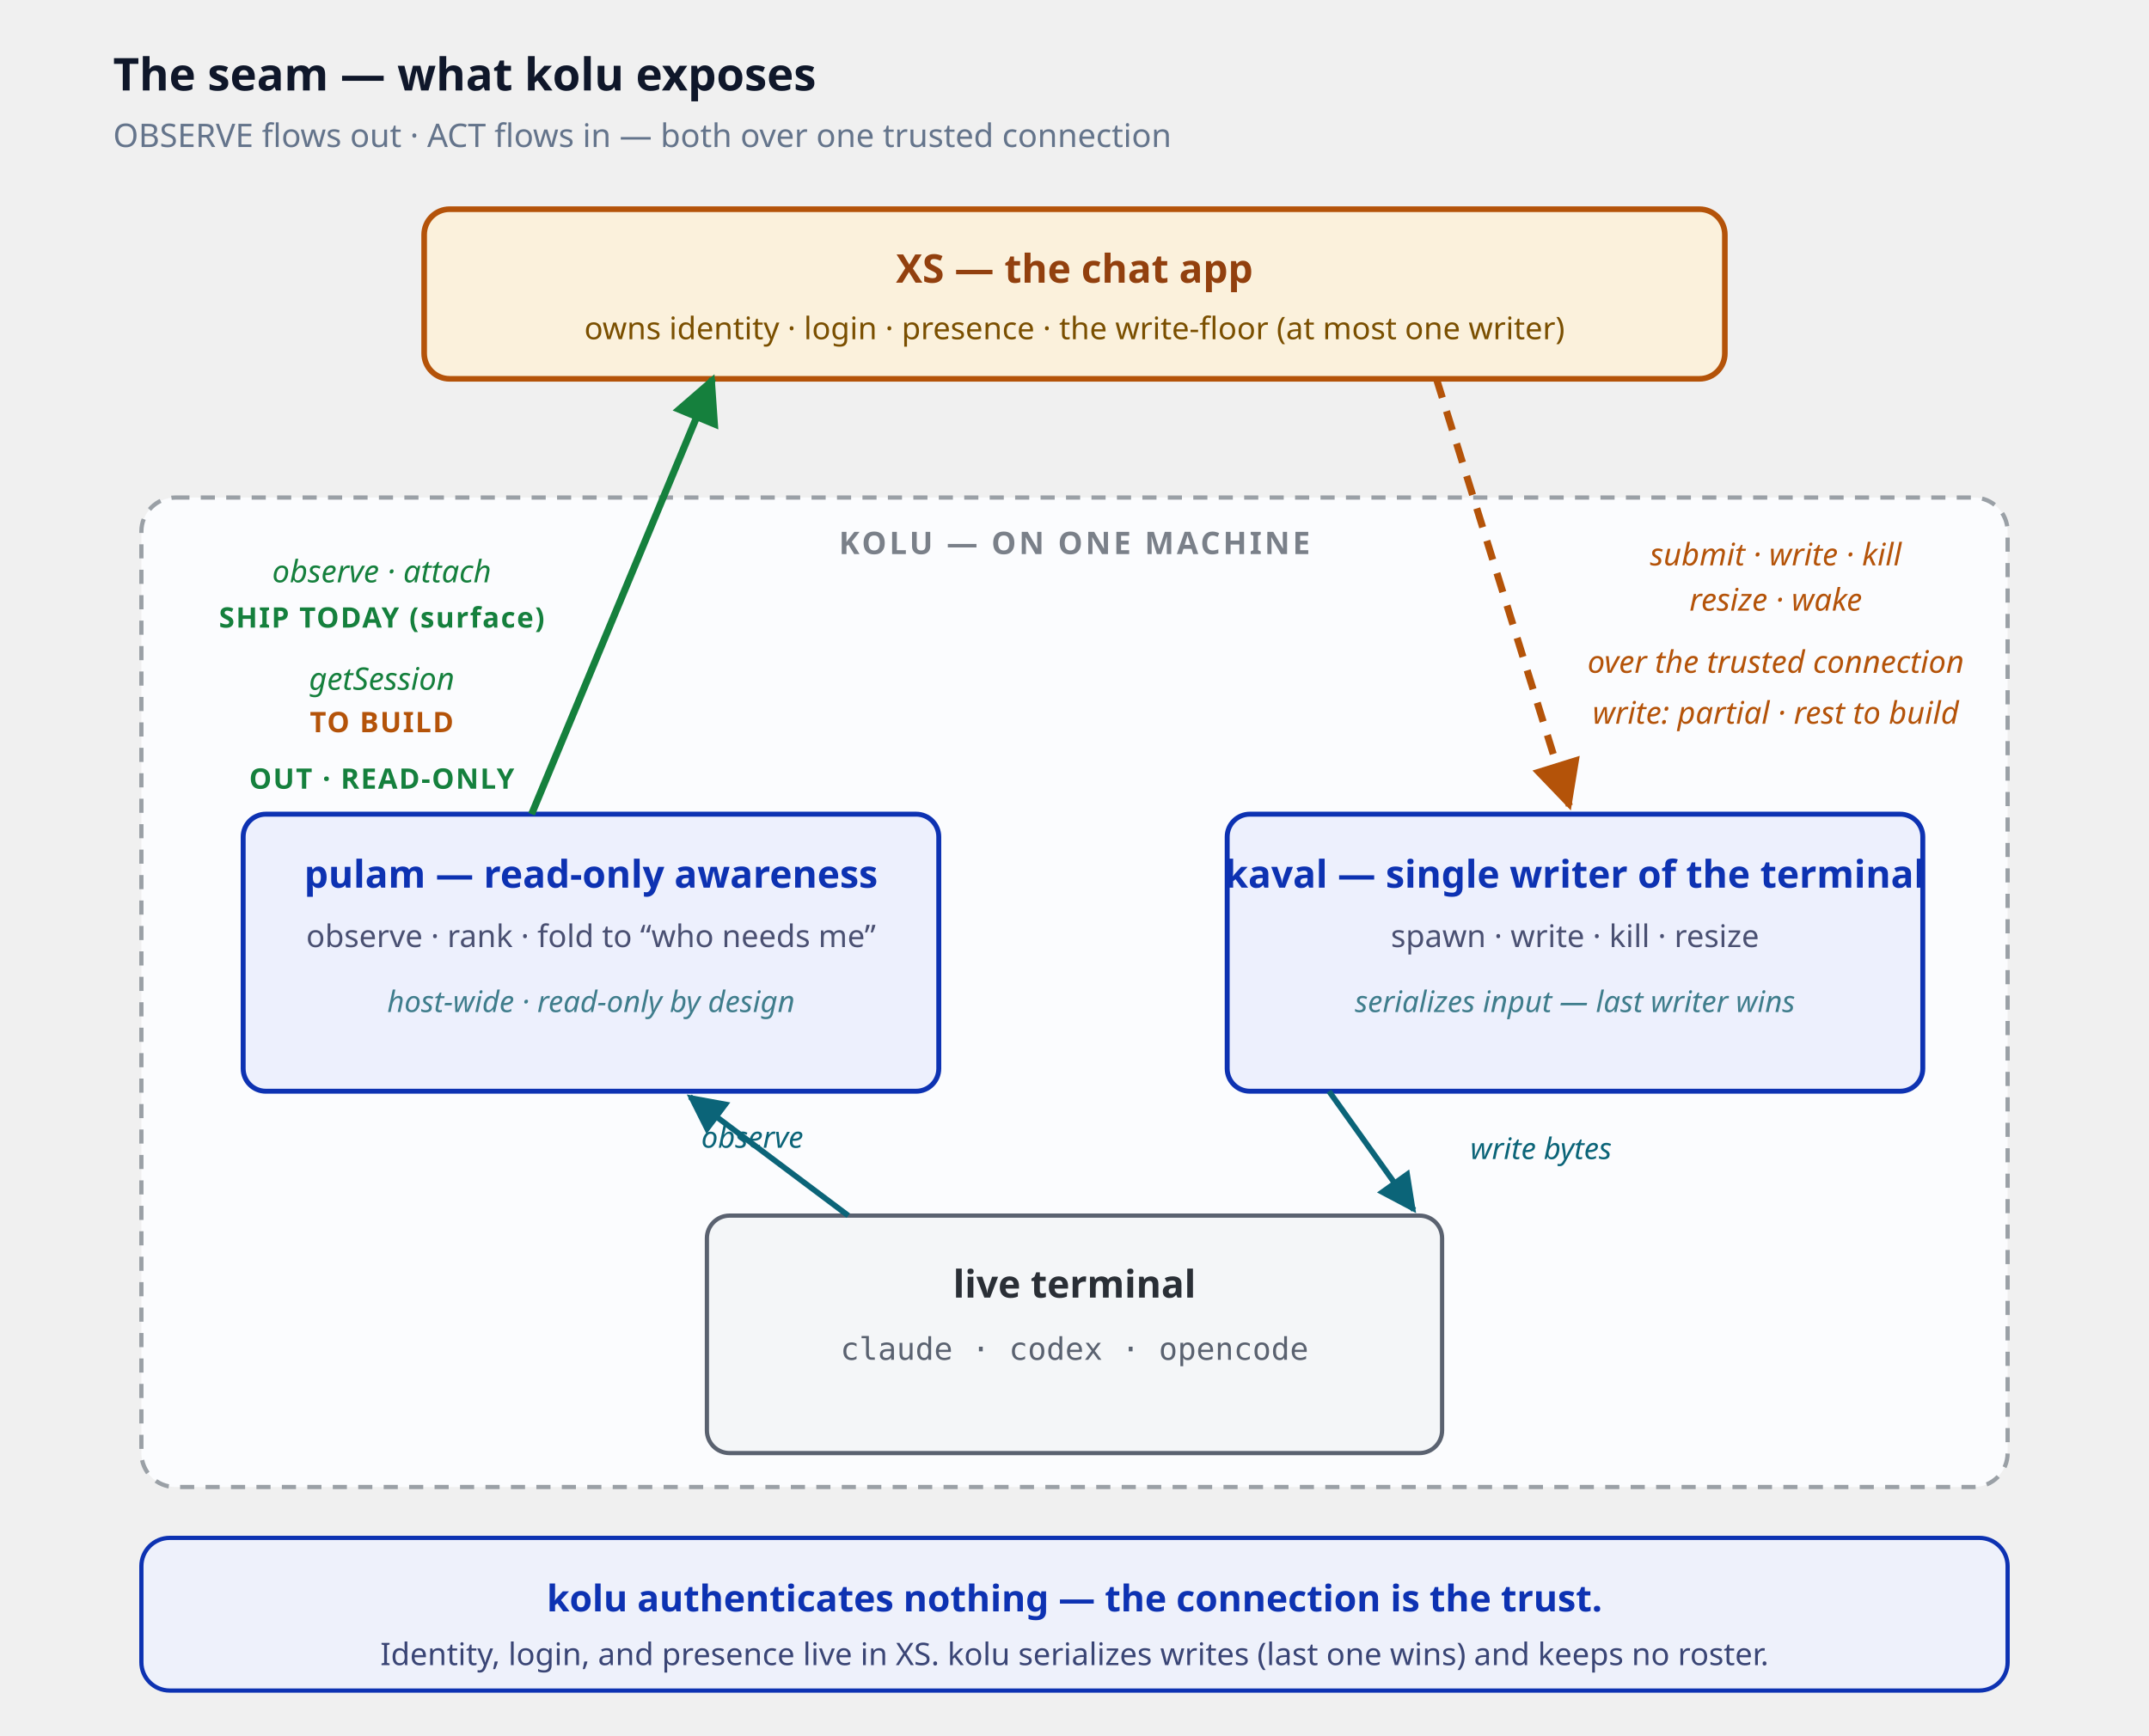
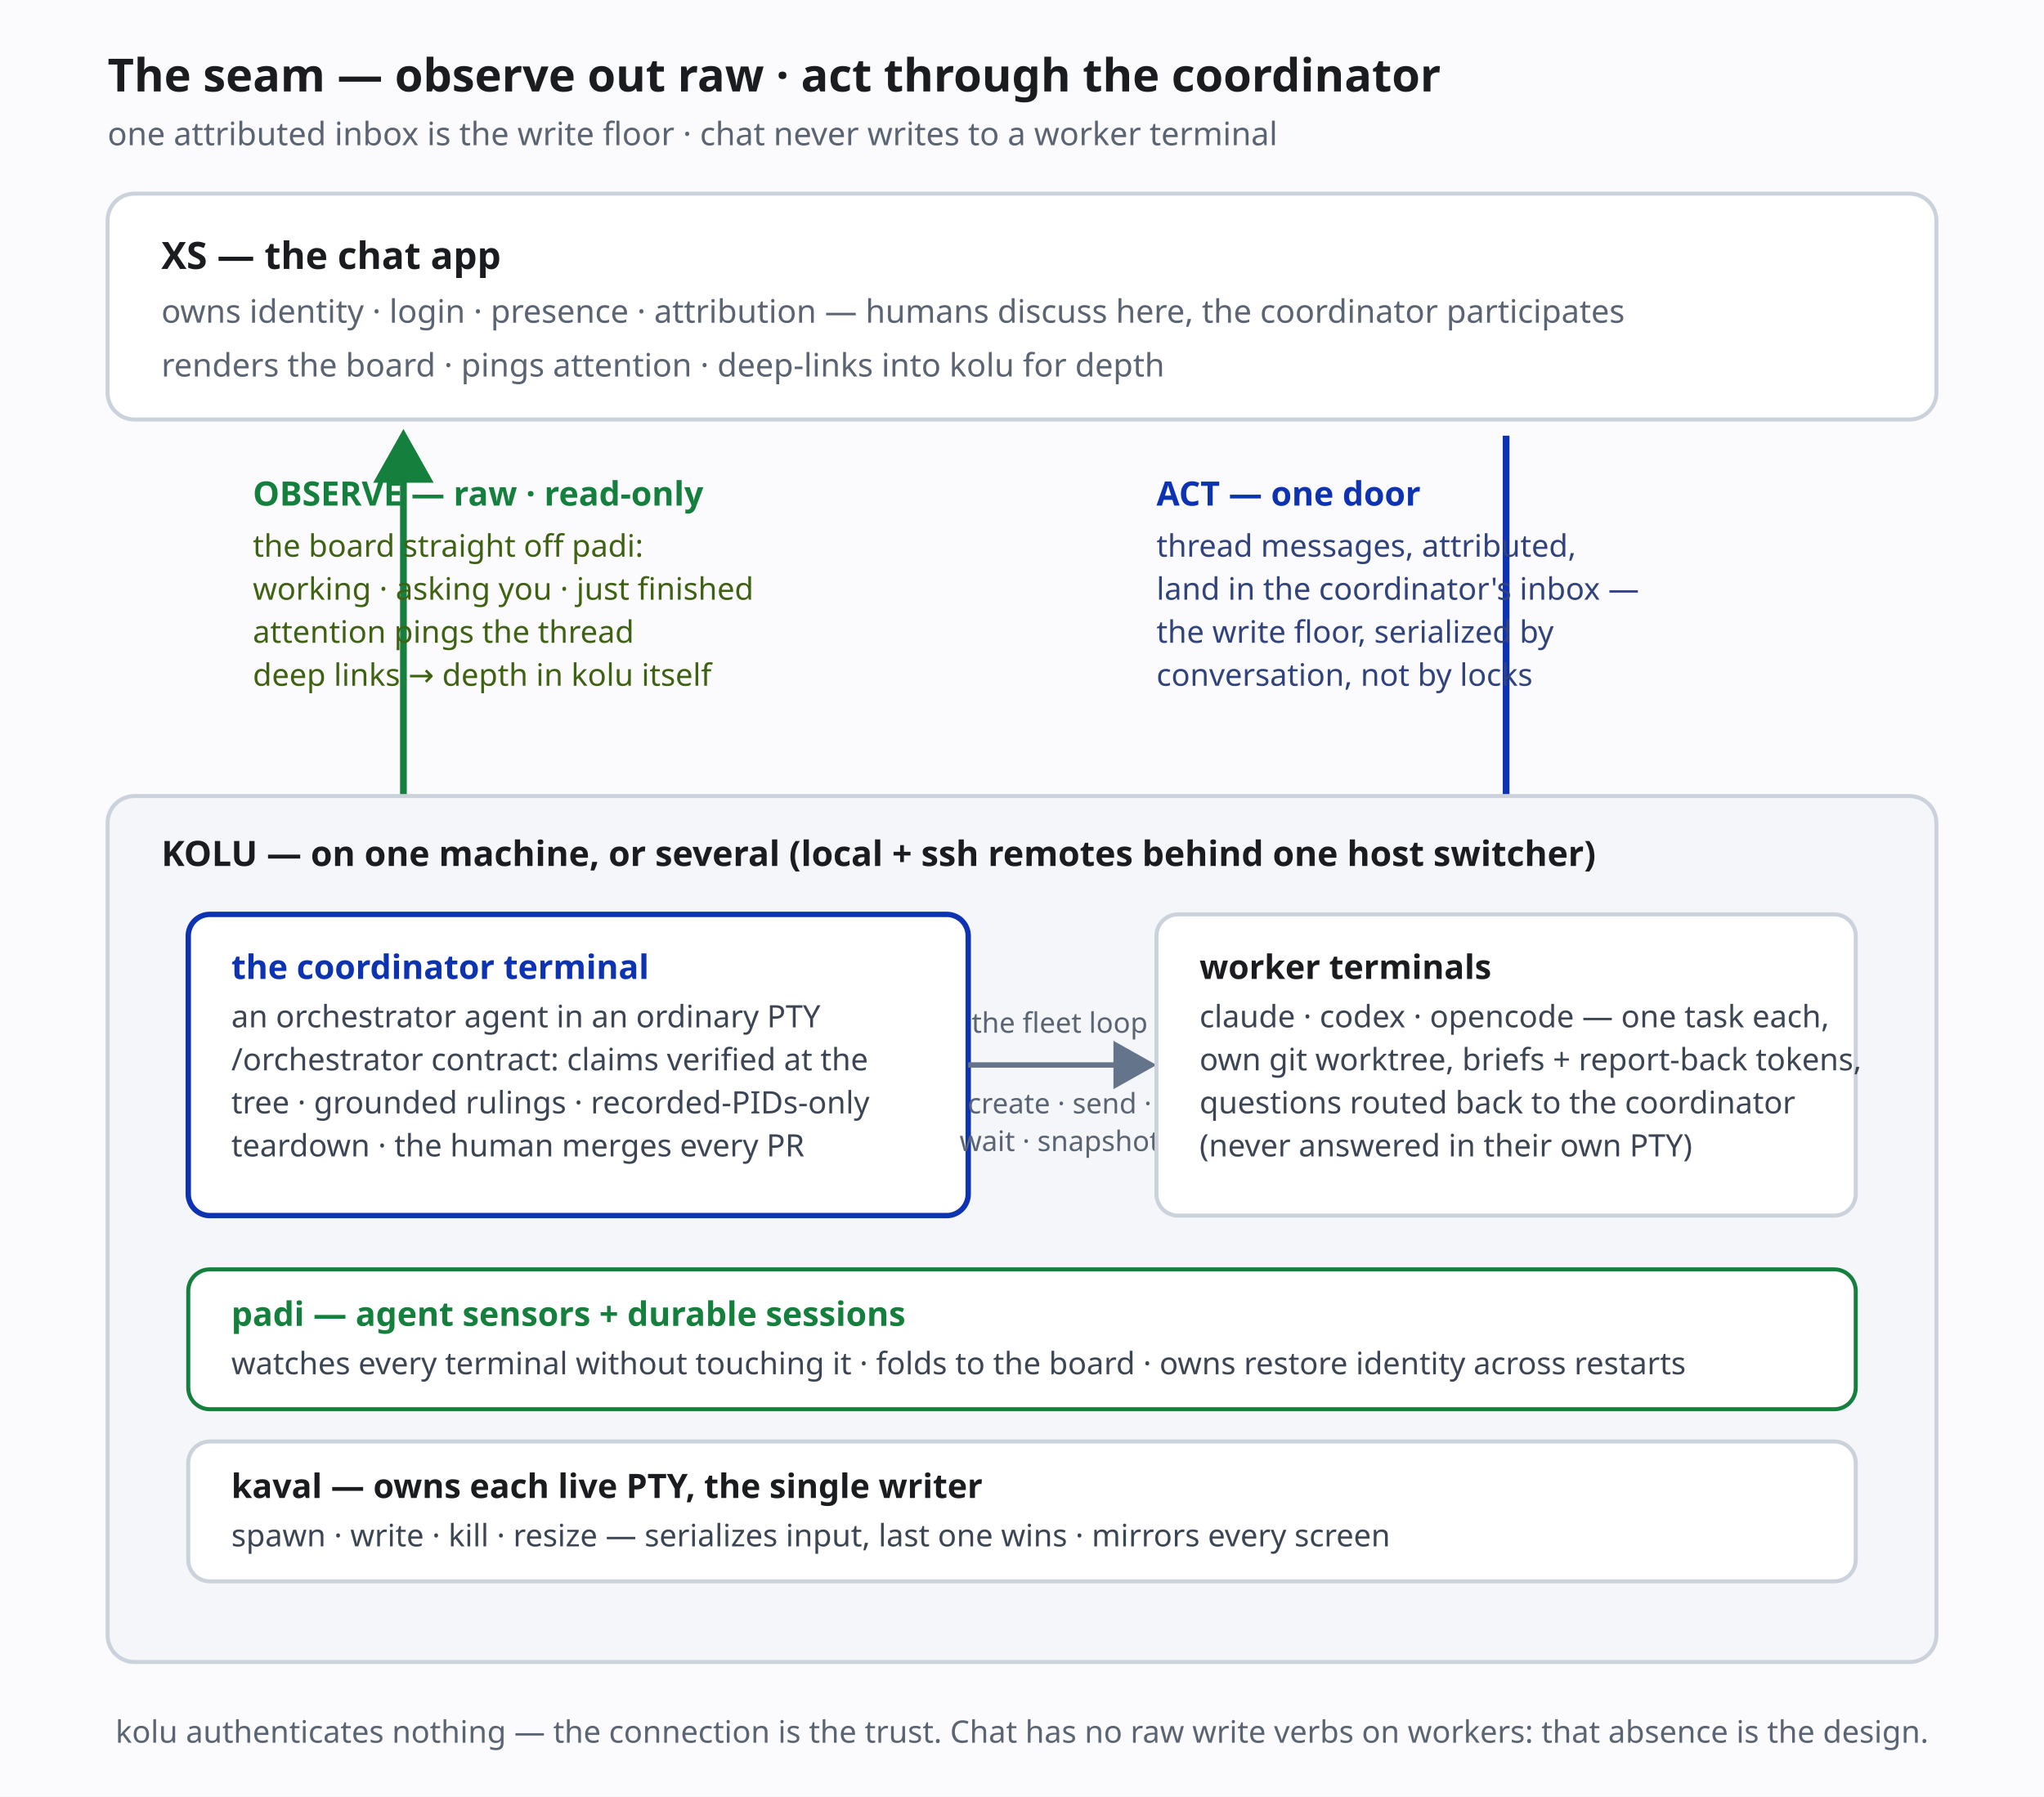
- <svg xmlns="http://www.w3.org/2000/svg" viewBox="0 0 760 614" font-family="ui-sans-serif, system-ui, sans-serif" role="img" aria-label="The seam between XS (the chat app) and kolu, on one machine. XS owns identity, login, presence, and the write-floor (at most one writer). Inside kolu, pulam is a read-only awareness fold (host-wide) and kaval is the single writer that serializes input to the terminal. Two channels, both over one trusted connection: OBSERVE flows out from pulam up to XS — observe, attach, getSession — read-only; observe and attach ship today, getSession is still to build. ACT flows in from XS down to kaval — submit, write, kill, resize, wake — as plain calls over the trusted connection; write is partial, the rest are still to build. kolu authenticates nothing: the connection is the trust, identity and the write-floor live in XS, and kolu serializes writes and keeps no roster.">
+ <svg xmlns="http://www.w3.org/2000/svg" viewBox="0 0 760 668" font-family="ui-sans-serif, system-ui, sans-serif" role="img" aria-labelledby="title desc">
  <defs>
-     <marker id="cb2-green" viewBox="0 0 10 10" refX="9" refY="5" markerWidth="7" markerHeight="7" orient="auto-start-reverse">
-       <path d="M0 0L10 5L0 10z" fill="#15803D" />
+     <marker id="arrG" markerWidth="9" markerHeight="9" refX="7" refY="4.5" orient="auto">
+       <path d="M0 0 L8 4.5 L0 9 z" fill="#15803D" />
    </marker>
-     <marker id="cb2-amber" viewBox="0 0 10 10" refX="9" refY="5" markerWidth="7" markerHeight="7" orient="auto-start-reverse">
-       <path d="M0 0L10 5L0 10z" fill="#B45309" />
+     <marker id="arrB" markerWidth="9" markerHeight="9" refX="7" refY="4.5" orient="auto">
+       <path d="M0 0 L8 4.5 L0 9 z" fill="#0D32B2" />
    </marker>
-     <marker id="cb2-teal" viewBox="0 0 10 10" refX="9" refY="5" markerWidth="7" markerHeight="7" orient="auto-start-reverse">
-       <path d="M0 0L10 5L0 10z" fill="#0b6478" />
+     <marker id="arrK" markerWidth="9" markerHeight="9" refX="7" refY="4.5" orient="auto">
+       <path d="M0 0 L8 4.5 L0 9 z" fill="#64748b" />
    </marker>
-     <style>
-       .b-title  { fill:#0f172a; font-size:16px; font-weight:700; }
-       .b-sub    { fill:#64748b; font-size:11.5px; }
-       .mono     { font-family:ui-monospace, "SF Mono", Menlo, monospace; }
- 
-       .seam     { fill:#FBF1DC; stroke:#B45309; stroke-width:2; }
-       .seam-t   { fill:#92400E; font-weight:700; font-size:14px; }
-       .seam-s   { fill:#7a4f00; font-size:11px; }
- 
-       .host     { fill:#fbfcfe; stroke:#9aa0a6; stroke-width:1.5; stroke-dasharray:5 4; }
-       .hostlabel{ fill:#7a8089; font-size:11px; font-weight:700; letter-spacing:0.09em; }
- 
-       .prim     { fill:#EDF0FD; stroke:#0D32B2; stroke-width:1.75; }
-       .prim-t   { fill:#0D32B2; font-weight:700; font-size:13.5px; }
-       .prim-s   { fill:#4A5072; font-size:11px; }
-       .prim-n   { fill:#3f7d8c; font-size:10.5px; font-style:italic; }
- 
-       .tile     { fill:#f4f6f8; stroke:#5a6270; stroke-width:1.5; }
-       .tile-t   { fill:#2a2f36; font-weight:700; font-size:13.5px; }
-       .tile-s   { fill:#5a6270; font-size:11px; }
- 
-       .eg       { stroke:#15803D; stroke-width:2.5; fill:none; }
-       .ea       { stroke:#B45309; stroke-width:2.5; fill:none; stroke-dasharray:7 5; }
-       .et       { stroke:#0b6478; stroke-width:2; fill:none; }
- 
-       .lblg     { fill:#15803D; font-size:11px; font-style:italic; }
-       .lblgb    { fill:#15803D; font-size:10px; font-weight:700; letter-spacing:0.05em; }
-       .lbla     { fill:#B45309; font-size:11px; font-style:italic; }
-       .lblab    { fill:#B45309; font-size:10px; font-weight:700; letter-spacing:0.05em; }
-       .lblt     { fill:#0b6478; font-size:10.5px; font-style:italic; }
- 
-       .lawbox   { fill:#EEF1FB; stroke:#0D32B2; stroke-width:1.5; }
-       .law-t    { fill:#0D32B2; font-size:13px; font-weight:700; }
-       .law-s    { fill:#3a4575; font-size:11px; }
-     </style>
  </defs>
-   <text class="b-title" x="40" y="32">The seam — what kolu exposes</text>
-   <text class="b-sub" x="40" y="52">OBSERVE flows out · ACT flows in — both over one trusted connection</text>
-   <rect class="seam" x="150" y="74" width="460" height="60" rx="9" />
-   <text class="seam-t" x="380" y="100" text-anchor="middle">XS — the chat app</text>
-   <text class="seam-s" x="380" y="120" text-anchor="middle">owns identity · login · presence · the write-floor (at most one writer)</text>
-   <rect class="host" x="50" y="176" width="660" height="350" rx="12" />
-   <text class="hostlabel" x="380" y="196" text-anchor="middle">KOLU — ON ONE MACHINE</text>
-   <rect class="prim" x="86" y="288" width="246" height="98" rx="8" />
-   <text class="prim-t" x="209" y="314" text-anchor="middle">pulam — read-only awareness</text>
-   <text class="prim-s" x="209" y="335" text-anchor="middle">observe · rank · fold to “who needs me”</text>
-   <text class="prim-n" x="209" y="358" text-anchor="middle">host-wide · read-only by design</text>
-   <rect class="prim" x="434" y="288" width="246" height="98" rx="8" />
-   <text class="prim-t" x="557" y="314" text-anchor="middle">kaval — single writer of the terminal</text>
-   <text class="prim-s" x="557" y="335" text-anchor="middle">spawn · write · kill · resize</text>
-   <text class="prim-n" x="557" y="358" text-anchor="middle">serializes input — last writer wins</text>
-   <rect class="tile" x="250" y="430" width="260" height="84" rx="8" />
-   <text class="tile-t" x="380" y="459" text-anchor="middle">live terminal</text>
-   <text class="tile-s mono" x="380" y="481" text-anchor="middle" font-size="11px">claude · codex · opencode</text>
-   <path class="eg" d="M188 288 L252 134" marker-end="url(#cb2-green)" />
-   <text class="lblg" x="135" y="206" text-anchor="middle">observe · attach</text>
-   <text class="lblgb" x="135" y="222" text-anchor="middle">SHIP TODAY (surface)</text>
-   <text class="lblg" x="135" y="244" text-anchor="middle">getSession</text>
-   <text class="lblab" x="135" y="259" text-anchor="middle">TO BUILD</text>
-   <text class="lblgb" x="135" y="279" text-anchor="middle">OUT · READ-ONLY</text>
-   <path class="ea" d="M508 134 L555 285" marker-end="url(#cb2-amber)" />
-   <text class="lbla" x="628" y="200" text-anchor="middle">submit · write · kill</text>
-   <text class="lbla" x="628" y="216" text-anchor="middle">resize · wake</text>
-   <text class="lbla" x="628" y="238" text-anchor="middle">over the trusted connection</text>
-   <text class="lbla" x="628" y="256" text-anchor="middle" font-size="10px">write: partial · rest to build</text>
-   <path class="et" d="M470 386 L500 428" marker-end="url(#cb2-teal)" />
-   <text class="lblt" x="520" y="410" text-anchor="start">write bytes</text>
-   <path class="et" d="M300 430 L244 388" marker-end="url(#cb2-teal)" />
-   <text class="lblt" x="248" y="406" text-anchor="start">observe</text>
-   <rect class="lawbox" x="50" y="544" width="660" height="54" rx="10" />
-   <text class="law-t" x="380" y="570" text-anchor="middle">kolu authenticates nothing — the connection is the trust.</text>
-   <text class="law-s" x="380" y="589" text-anchor="middle">Identity, login, and presence live in XS. kolu serializes writes (last one wins) and keeps no roster.</text>
+   <rect width="760" height="668" fill="#fbfbfd" />
+   <text x="40" y="34" font-size="17" font-weight="700" fill="#1a1c20">The seam — observe out raw · act through the coordinator</text>
+   <text x="40" y="54" font-size="12" fill="#5b6472">one attributed inbox is the write floor · chat never writes to a worker terminal</text>
+   <rect x="40" y="72" width="680" height="84" rx="10" fill="#ffffff" stroke="#cbd2dc" stroke-width="1.5" />
+   <text x="60" y="100" font-size="14" font-weight="700" fill="#1a1c20">XS — the chat app</text>
+   <text x="60" y="120" font-size="12" fill="#5b6472">owns identity · login · presence · attribution — humans discuss here, the coordinator participates</text>
+   <text x="60" y="140" font-size="12" fill="#5b6472">renders the board · pings attention · deep-links into kolu for depth</text>
+   <line x1="150" y1="296" x2="150" y2="162" stroke="#15803D" stroke-width="2.5" marker-end="url(#arrG)" />
+   <text x="94" y="188" font-size="12.5" font-weight="700" fill="#15803D">OBSERVE — raw · read-only</text>
+   <text x="94" y="207" font-size="11.5" fill="#3f6212">the board straight off padi:</text>
+   <text x="94" y="223" font-size="11.5" fill="#3f6212">working · asking you · just finished</text>
+   <text x="94" y="239" font-size="11.5" fill="#3f6212">attention pings the thread</text>
+   <text x="94" y="255" font-size="11.5" fill="#3f6212">deep links → depth in kolu itself</text>
+   <line x1="560" y1="162" x2="560" y2="330" stroke="#0D32B2" stroke-width="2.5" marker-end="url(#arrB)" />
+   <text x="430" y="188" font-size="12.5" font-weight="700" fill="#0D32B2">ACT — one door</text>
+   <text x="430" y="207" font-size="11.5" fill="#31437c">thread messages, attributed,</text>
+   <text x="430" y="223" font-size="11.5" fill="#31437c">land in the coordinator's inbox —</text>
+   <text x="430" y="239" font-size="11.5" fill="#31437c">the write floor, serialized by</text>
+   <text x="430" y="255" font-size="11.5" fill="#31437c">conversation, not by locks</text>
+   <rect x="40" y="296" width="680" height="322" rx="10" fill="#f4f6f9" stroke="#cbd2dc" stroke-width="1.5" />
+   <text x="60" y="322" font-size="13" font-weight="700" fill="#1a1c20">KOLU — on one machine, or several (local + ssh remotes behind one host switcher)</text>
+   <rect x="70" y="340" width="290" height="112" rx="8" fill="#ffffff" stroke="#0D32B2" stroke-width="2" />
+   <text x="86" y="364" font-size="12.5" font-weight="700" fill="#0D32B2">the coordinator terminal</text>
+   <text x="86" y="382" font-size="11.5" fill="#3c4553">an orchestrator agent in an ordinary PTY</text>
+   <text x="86" y="398" font-size="11.5" fill="#3c4553">/orchestrator contract: claims verified at the</text>
+   <text x="86" y="414" font-size="11.5" fill="#3c4553">tree · grounded rulings · recorded-PIDs-only</text>
+   <text x="86" y="430" font-size="11.5" fill="#3c4553">teardown · the human merges every PR</text>
+   <line x1="360" y1="396" x2="428" y2="396" stroke="#64748b" stroke-width="2" marker-end="url(#arrK)" />
+   <text x="394" y="384" font-size="10.5" fill="#5b6472" text-anchor="middle">the fleet loop</text>
+   <text x="394" y="414" font-size="10.5" fill="#5b6472" text-anchor="middle">create · send ·</text>
+   <text x="394" y="428" font-size="10.5" fill="#5b6472" text-anchor="middle">wait · snapshot</text>
+   <rect x="430" y="340" width="260" height="112" rx="8" fill="#ffffff" stroke="#cbd2dc" stroke-width="1.5" />
+   <text x="446" y="364" font-size="12.5" font-weight="700" fill="#1a1c20">worker terminals</text>
+   <text x="446" y="382" font-size="11.5" fill="#3c4553">claude · codex · opencode — one task each,</text>
+   <text x="446" y="398" font-size="11.5" fill="#3c4553">own git worktree, briefs + report-back tokens,</text>
+   <text x="446" y="414" font-size="11.5" fill="#3c4553">questions routed back to the coordinator</text>
+   <text x="446" y="430" font-size="11.5" fill="#3c4553">(never answered in their own PTY)</text>
+   <rect x="70" y="472" width="620" height="52" rx="8" fill="#ffffff" stroke="#15803D" stroke-width="1.5" />
+   <text x="86" y="493" font-size="12.5" font-weight="700" fill="#15803D">padi — agent sensors + durable sessions</text>
+   <text x="86" y="511" font-size="11.5" fill="#3c4553">watches every terminal without touching it · folds to the board · owns restore identity across restarts</text>
+   <rect x="70" y="536" width="620" height="52" rx="8" fill="#ffffff" stroke="#cbd2dc" stroke-width="1.5" />
+   <text x="86" y="557" font-size="12.5" font-weight="700" fill="#1a1c20">kaval — owns each live PTY, the single writer</text>
+   <text x="86" y="575" font-size="11.5" fill="#3c4553">spawn · write · kill · resize — serializes input, last one wins · mirrors every screen</text>
+   <text x="380" y="648" font-size="11.5" fill="#5b6472" text-anchor="middle">kolu authenticates nothing — the connection is the trust. Chat has no raw write verbs on workers: that absence is the design.</text>
</svg>
